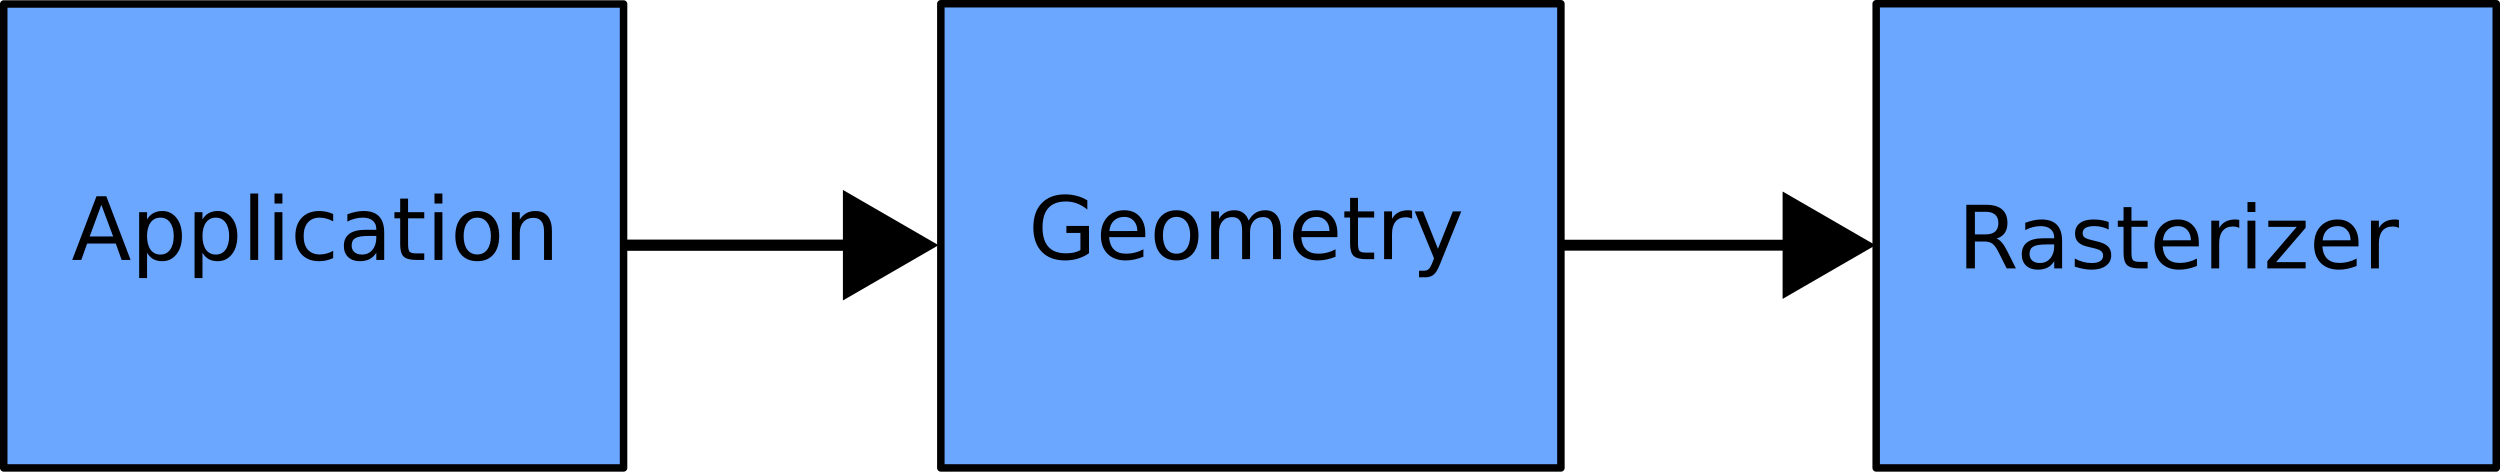
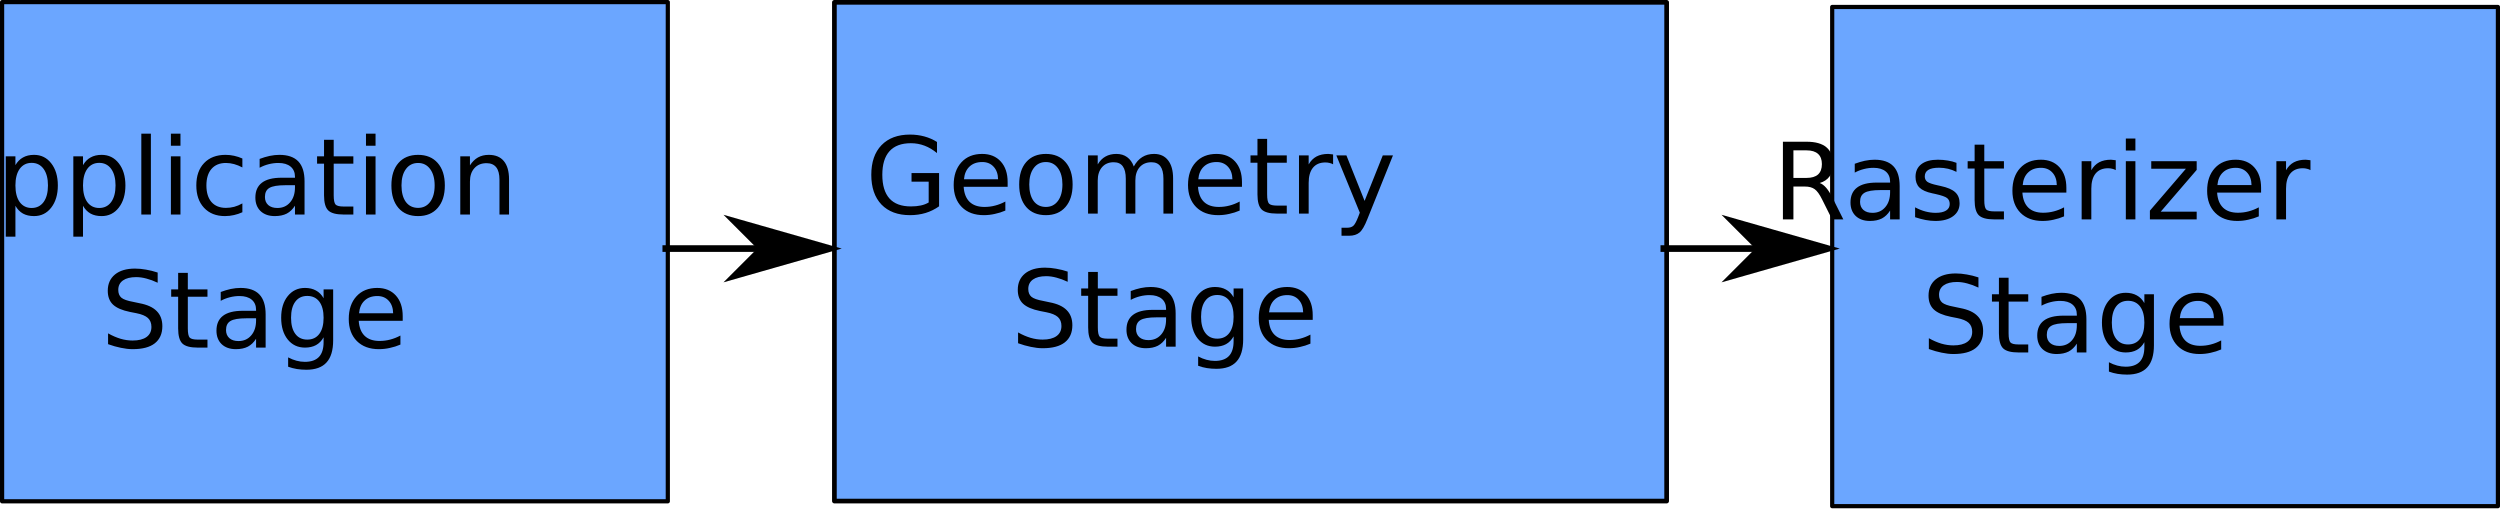
- <svg xmlns="http://www.w3.org/2000/svg" xmlns:xlink="http://www.w3.org/1999/xlink" width="400.921" height="75.641" id="svg2" version="1.0">
-   <defs id="defs4">
-     <marker orient="auto" refY="0" refX="0" id="TriangleOutL" style="overflow:visible">
-       <path id="path3377" d="M 5.77,0 L -2.88,5 L -2.88,-5 L 5.77,0 z" style="fill-rule:evenodd;stroke:#000000;stroke-width:1pt;marker-start:none" transform="scale(0.8,0.8)" />
+ <svg xmlns="http://www.w3.org/2000/svg" width="375.737" height="76.389" id="svg3267" version="1.0">
+   <defs id="defs3269">
+     <marker orient="auto" refY="0" refX="0" id="Arrow1Lend" style="overflow:visible">
+       <path id="path4627" d="M 0,0 L 5,-5 L -12.5,0 L 5,5 L 0,0 z" style="fill-rule:evenodd;stroke:#000000;stroke-width:1pt;marker-start:none" transform="matrix(-0.8,0,0,-0.8,-10,0)" />
    </marker>
-     <marker orient="auto" refY="0" refX="0" id="Arrow2Mend" style="overflow:visible">
-       <path id="path3261" style="font-size:12px;fill-rule:evenodd;stroke-width:0.625;stroke-linejoin:round" d="M 8.719,4.034 L -2.207,0.016 L 8.719,-4.002 C 6.973,-1.63 6.983,1.616 8.719,4.034 z" transform="scale(-0.6,-0.6)" />
-     </marker>
-     <marker orient="auto" refY="0" refX="0" id="Arrow2Lend" style="overflow:visible">
-       <path id="path3255" style="font-size:12px;fill-rule:evenodd;stroke-width:0.625;stroke-linejoin:round" d="M 8.719,4.034 L -2.207,0.016 L 8.719,-4.002 C 6.973,-1.63 6.983,1.616 8.719,4.034 z" transform="matrix(-1.1,0,0,-1.1,-1.1,0)" />
-     </marker>
-     <marker orient="auto" refY="0" refX="0" id="Arrow1Mend" style="overflow:visible">
-       <path id="path3243" d="M 0,0 L 5,-5 L -12.5,0 L 5,5 L 0,0 z" style="fill-rule:evenodd;stroke:#000000;stroke-width:1pt;marker-start:none" transform="matrix(-0.4,0,0,-0.4,-4,0)" />
-     </marker>
-     <marker orient="auto" refY="0" refX="0" id="Arrow1Lend" style="overflow:visible">
-       <path id="path3237" d="M 0,0 L 5,-5 L -12.5,0 L 5,5 L 0,0 z" style="fill-rule:evenodd;stroke:#000000;stroke-width:1pt;marker-start:none" transform="matrix(-0.8,0,0,-0.8,-10,0)" />
-     </marker>
-     <linearGradient id="linearGradient4017">
-       <stop style="stop-color:#6ba6ff;stop-opacity:1;" offset="0" id="stop4019" />
-       <stop style="stop-color:#000000;stop-opacity:1" offset="1" id="stop4021" />
-     </linearGradient>
-     <marker orient="auto" refY="0" refX="0" id="Arrow2Lstart" style="overflow:visible">
-       <path id="path3252" style="font-size:12px;fill-rule:evenodd;stroke-width:0.625;stroke-linejoin:round" d="M 8.719,4.034 L -2.207,0.016 L 8.719,-4.002 C 6.973,-1.63 6.983,1.616 8.719,4.034 z" transform="matrix(1.1,0,0,1.1,1.1,0)" />
-     </marker>
-     <linearGradient xlink:href="#linearGradient4017" id="linearGradient4023" x1="125" y1="67.362" x2="175" y2="67.362" gradientUnits="userSpaceOnUse" gradientTransform="matrix(0.9995907,0,0,0.9994533,1.020318e-2,5.6097541e-2)" />
  </defs>
-   <g id="layer1" transform="translate(-24.67937,-27.32156)">
-     <rect style="opacity:1;fill:url(#linearGradient4023);fill-opacity:1;stroke:#010000;stroke-width:1.2;stroke-linecap:round;stroke-linejoin:round;stroke-miterlimit:4;stroke-dasharray:none;stroke-opacity:1" id="rect2383" width="99.4" height="74.4" x="25.279" y="27.962" />
-     <text xml:space="preserve" style="font-size:40px;font-style:normal;font-weight:normal;fill:#000000;fill-opacity:1;stroke:none;stroke-width:1px;stroke-linecap:butt;stroke-linejoin:miter;stroke-opacity:1;font-family:Bitstream Vera Sans" x="36.152" y="69.004" id="text3157">
-       <tspan x="36.152" y="69.004" id="tspan3161" style="font-size:14px">Application</tspan>
+   <g id="layer1" transform="translate(-24.63125,-27.4017)">
+     <rect style="opacity:1;fill:#6ba6ff;fill-opacity:1;stroke:#010000;stroke-width:0.704;stroke-linecap:butt;stroke-linejoin:round;stroke-miterlimit:4;stroke-dasharray:none;stroke-opacity:1" id="rect3277" width="125.083" height="74.953" x="150.037" y="27.754" />
+     <rect style="opacity:1;fill:#6ba6ff;fill-opacity:1;stroke:#010000;stroke-width:0.63;stroke-linecap:butt;stroke-linejoin:round;stroke-miterlimit:4;stroke-dasharray:none;stroke-opacity:1" id="rect4341" width="100.054" height="75.027" x="300" y="28.449" />
+     <text xml:space="preserve" style="font-size:16px;font-style:normal;font-weight:normal;fill:#000000;fill-opacity:1;stroke:none;stroke-width:1px;stroke-linecap:butt;stroke-linejoin:miter;stroke-opacity:1;font-family:Bitstream Vera Sans" x="349.25" y="60.376" id="text4343">
+       <tspan x="349.25" y="60.376" id="tspan4347" style="text-align:center;text-anchor:middle">Rasterizer</tspan>
+       <tspan x="349.25" y="80.376" style="text-align:center;text-anchor:middle" id="tspan16301">Stage</tspan>
    </text>
-     <rect style="opacity:1;fill:#6ba6ff;fill-opacity:1;stroke:#010000;stroke-width:1.2;stroke-linecap:round;stroke-linejoin:round;stroke-miterlimit:4;stroke-dasharray:none;stroke-opacity:1" id="rect3167" width="99.441" height="74.441" x="175.559" y="27.922" />
-     <text xml:space="preserve" style="font-size:40px;font-style:normal;font-weight:normal;fill:#000000;fill-opacity:1;stroke:none;stroke-width:1px;stroke-linecap:butt;stroke-linejoin:miter;stroke-opacity:1;font-family:Bitstream Vera Sans" x="189.618" y="68.881" id="text3169">
-       <tspan x="189.618" y="68.881" id="tspan3171" style="font-size:14px">Geometry</tspan>
-       <tspan x="189.618" y="86.381" style="font-size:14px" id="tspan3173" />
+     <rect style="opacity:1;fill:#6ba6ff;fill-opacity:1;stroke:#010000;stroke-width:0.63;stroke-linecap:butt;stroke-linejoin:round;stroke-miterlimit:4;stroke-dasharray:none;stroke-opacity:1" id="rect4383" width="100.054" height="75.027" x="24.946" y="27.717" />
+     <text xml:space="preserve" style="font-size:16px;font-style:normal;font-weight:normal;fill:#000000;fill-opacity:1;stroke:none;stroke-width:1px;stroke-linecap:butt;stroke-linejoin:miter;stroke-opacity:1;font-family:Bitstream Vera Sans" x="75.598" y="59.644" id="text4385">
+       <tspan x="75.598" y="59.644" id="tspan4389" style="text-align:center;text-anchor:middle">Application</tspan>
+       <tspan x="75.598" y="79.644" style="text-align:center;text-anchor:middle" id="tspan16293">Stage</tspan>
    </text>
-     <rect style="opacity:1;fill:#6ba6ff;fill-opacity:1;stroke:#010000;stroke-width:1.2;stroke-linecap:round;stroke-linejoin:round;stroke-miterlimit:4;stroke-dasharray:none;stroke-opacity:1" id="rect3175" width="99.441" height="74.441" x="325.559" y="27.922" />
-     <text xml:space="preserve" style="font-size:40px;font-style:normal;font-weight:normal;fill:#000000;fill-opacity:1;stroke:none;stroke-width:1px;stroke-linecap:butt;stroke-linejoin:miter;stroke-opacity:1;font-family:Bitstream Vera Sans" x="338.64" y="70.361" id="text3177">
-       <tspan x="338.64" y="70.361" style="font-size:14px" id="tspan3183">Rasterizer</tspan>
-       <tspan x="338.64" y="87.861" style="font-size:14px" id="tspan3181" />
+     <text xml:space="preserve" style="font-size:16px;font-style:normal;font-weight:normal;fill:#000000;fill-opacity:1;stroke:none;stroke-width:1px;stroke-linecap:butt;stroke-linejoin:miter;stroke-opacity:1;font-family:Bitstream Vera Sans" x="212.368" y="59.504" id="text4393">
+       <tspan x="212.368" y="59.504" style="text-align:center;text-anchor:middle" id="tspan2491">Geometry</tspan>
+       <tspan x="212.368" y="79.504" style="text-align:center;text-anchor:middle" id="tspan16297">Stage</tspan>
    </text>
-     <path style="fill:none;fill-rule:evenodd;stroke:#000000;stroke-width:1.8;stroke-linecap:square;stroke-linejoin:miter;marker-mid:none;marker-end:url(#TriangleOutL);stroke-miterlimit:4;stroke-dasharray:none;stroke-opacity:1" d="M 125.384,66.643 L 164.961,66.643" id="path5069" />
-     <path style="fill:none;fill-rule:evenodd;stroke:#000000;stroke-width:1.749;stroke-linecap:square;stroke-linejoin:miter;marker-end:url(#TriangleOutL);stroke-miterlimit:4;stroke-dasharray:none;stroke-opacity:1" d="M 275.559,66.643 L 315.515,66.643" id="path5071" />
+     <path style="fill:none;fill-rule:evenodd;stroke:#000000;stroke-width:1px;stroke-linecap:butt;stroke-linejoin:miter;marker-end:url(#Arrow1Lend);stroke-opacity:1" d="M 124.196,64.76 L 149.196,64.76" id="path4693" />
+     <path style="fill:none;fill-rule:evenodd;stroke:#000000;stroke-width:1px;stroke-linecap:butt;stroke-linejoin:miter;marker-end:url(#Arrow1Lend);stroke-opacity:1" d="M 274.196,64.76 L 299.196,64.76" id="path4695" />
  </g>
</svg>
